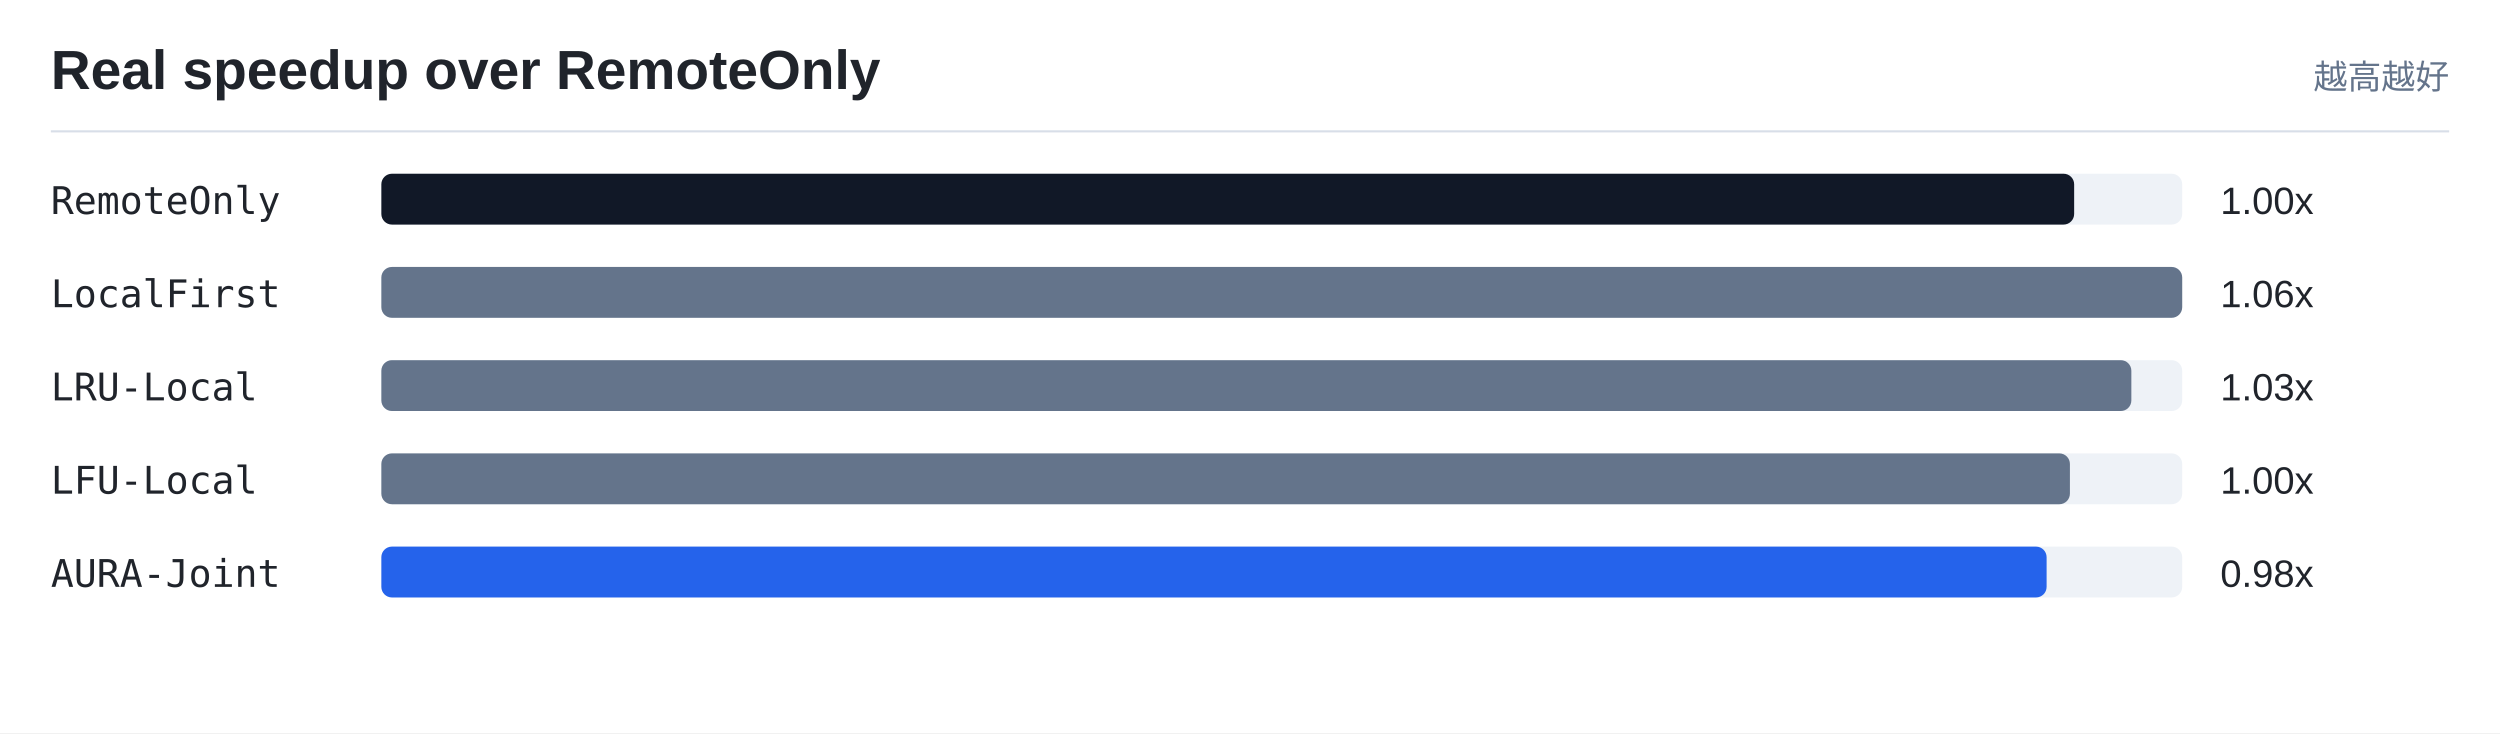
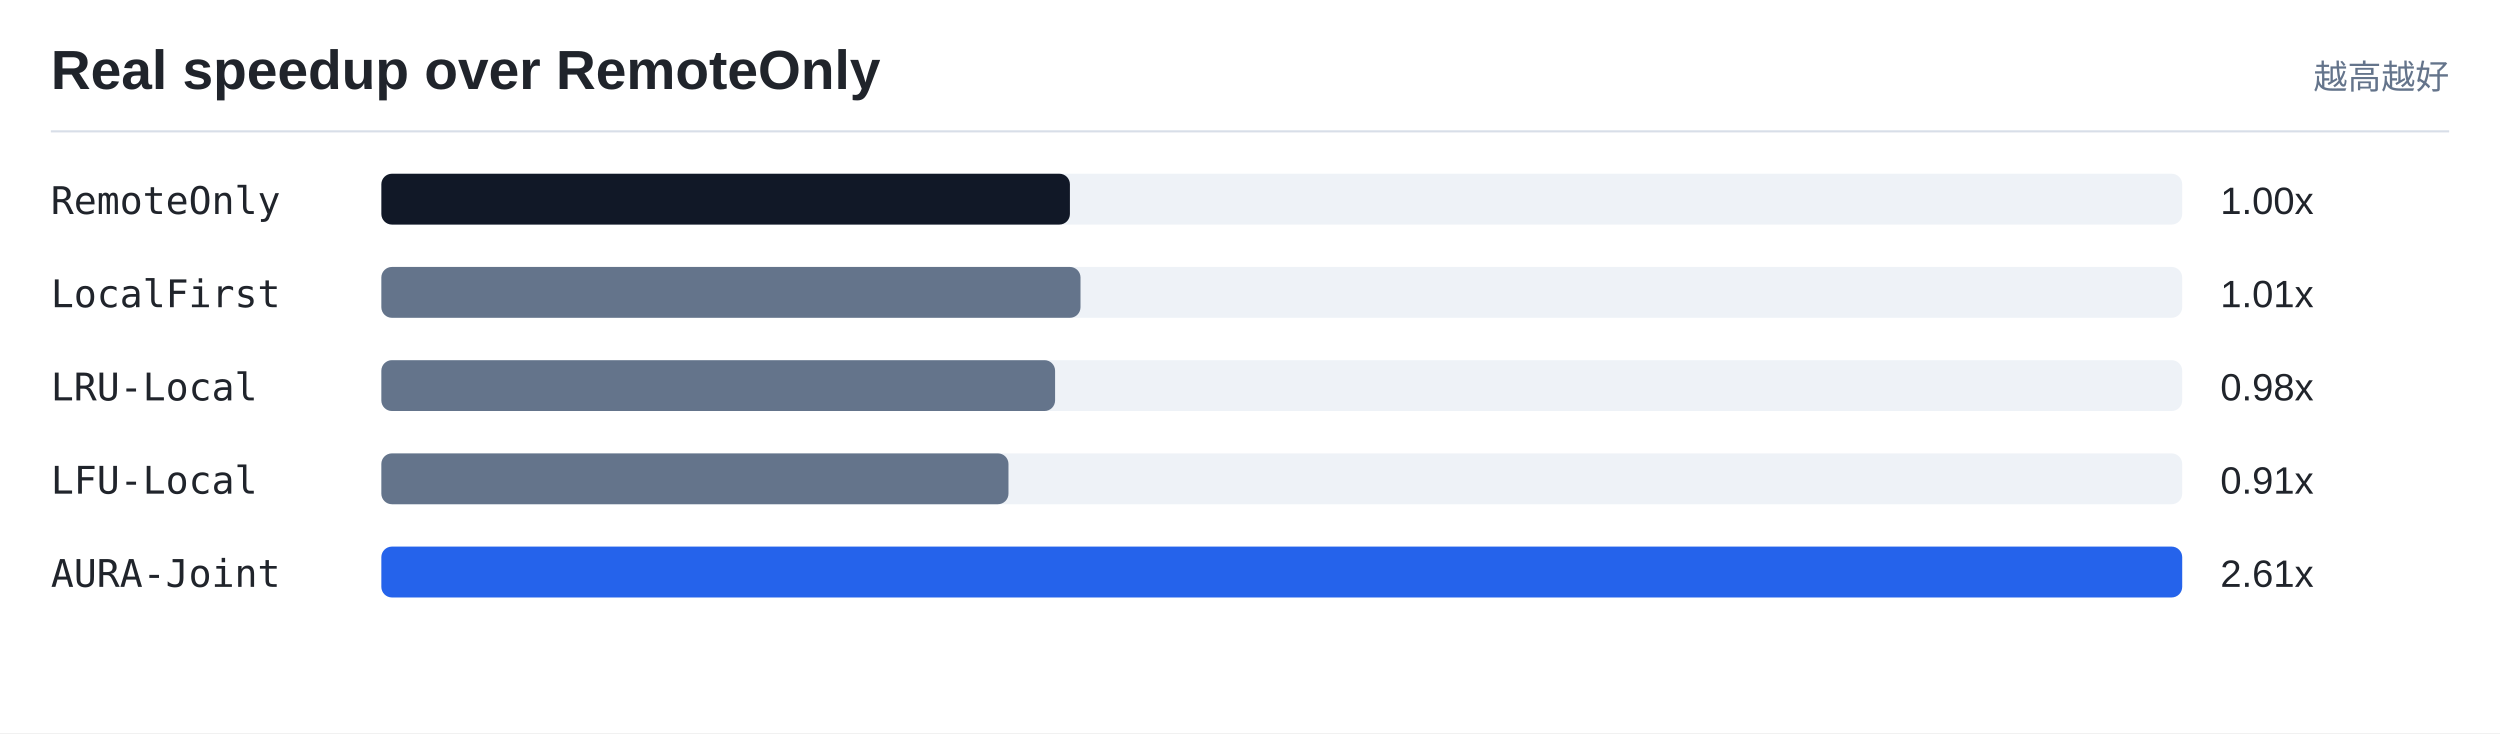
<svg xmlns="http://www.w3.org/2000/svg" width="1180" height="346" viewBox="0 0 1180 346">
  <rect width="100%" height="100%" fill="#ffffff" />
  <text x="24" y="42" font-family="Arial, Helvetica, sans-serif" font-size="26" font-weight="700" fill="#20242b">Real speedup over RemoteOnly</text>
  <text x="1156" y="42" text-anchor="end" font-family="Arial, Helvetica, sans-serif" font-size="16" fill="#64748b">越高越好</text>
  <line x1="24" y1="62" x2="1156" y2="62" stroke="#d8dee8" />
  <text x="24" y="101" font-family="Menlo, Consolas, monospace" font-size="18" fill="#20242b">RemoteOnly</text>
  <rect x="180" y="82" width="850" height="24" rx="5" fill="#eef2f7" />
-   <rect x="180" y="82" width="799" height="24" rx="5" fill="#111827" />
+   <rect x="180" y="82" width="325" height="24" rx="5" fill="#111827" />
  <text x="1048" y="101" font-family="Arial, Helvetica, sans-serif" font-size="18" fill="#20242b">1.00x</text>
  <text x="24" y="145" font-family="Menlo, Consolas, monospace" font-size="18" fill="#20242b">LocalFirst</text>
  <rect x="180" y="126" width="850" height="24" rx="5" fill="#eef2f7" />
-   <rect x="180" y="126" width="850" height="24" rx="5" fill="#64748b" />
-   <text x="1048" y="145" font-family="Arial, Helvetica, sans-serif" font-size="18" fill="#20242b">1.06x</text>
+   <rect x="180" y="126" width="330" height="24" rx="5" fill="#64748b" />
+   <text x="1048" y="145" font-family="Arial, Helvetica, sans-serif" font-size="18" fill="#20242b">1.01x</text>
  <text x="24" y="189" font-family="Menlo, Consolas, monospace" font-size="18" fill="#20242b">LRU-Local</text>
  <rect x="180" y="170" width="850" height="24" rx="5" fill="#eef2f7" />
-   <rect x="180" y="170" width="826" height="24" rx="5" fill="#64748b" />
-   <text x="1048" y="189" font-family="Arial, Helvetica, sans-serif" font-size="18" fill="#20242b">1.03x</text>
+   <rect x="180" y="170" width="318" height="24" rx="5" fill="#64748b" />
+   <text x="1048" y="189" font-family="Arial, Helvetica, sans-serif" font-size="18" fill="#20242b">0.98x</text>
  <text x="24" y="233" font-family="Menlo, Consolas, monospace" font-size="18" fill="#20242b">LFU-Local</text>
  <rect x="180" y="214" width="850" height="24" rx="5" fill="#eef2f7" />
-   <rect x="180" y="214" width="797" height="24" rx="5" fill="#64748b" />
-   <text x="1048" y="233" font-family="Arial, Helvetica, sans-serif" font-size="18" fill="#20242b">1.00x</text>
+   <rect x="180" y="214" width="296" height="24" rx="5" fill="#64748b" />
+   <text x="1048" y="233" font-family="Arial, Helvetica, sans-serif" font-size="18" fill="#20242b">0.91x</text>
  <text x="24" y="277" font-family="Menlo, Consolas, monospace" font-size="18" fill="#20242b">AURA-Joint</text>
  <rect x="180" y="258" width="850" height="24" rx="5" fill="#eef2f7" />
-   <rect x="180" y="258" width="786" height="24" rx="5" fill="#2563eb" />
-   <text x="1048" y="277" font-family="Arial, Helvetica, sans-serif" font-size="18" fill="#20242b">0.98x</text>
+   <rect x="180" y="258" width="850" height="24" rx="5" fill="#2563eb" />
+   <text x="1048" y="277" font-family="Arial, Helvetica, sans-serif" font-size="18" fill="#20242b">2.61x</text>
</svg>
